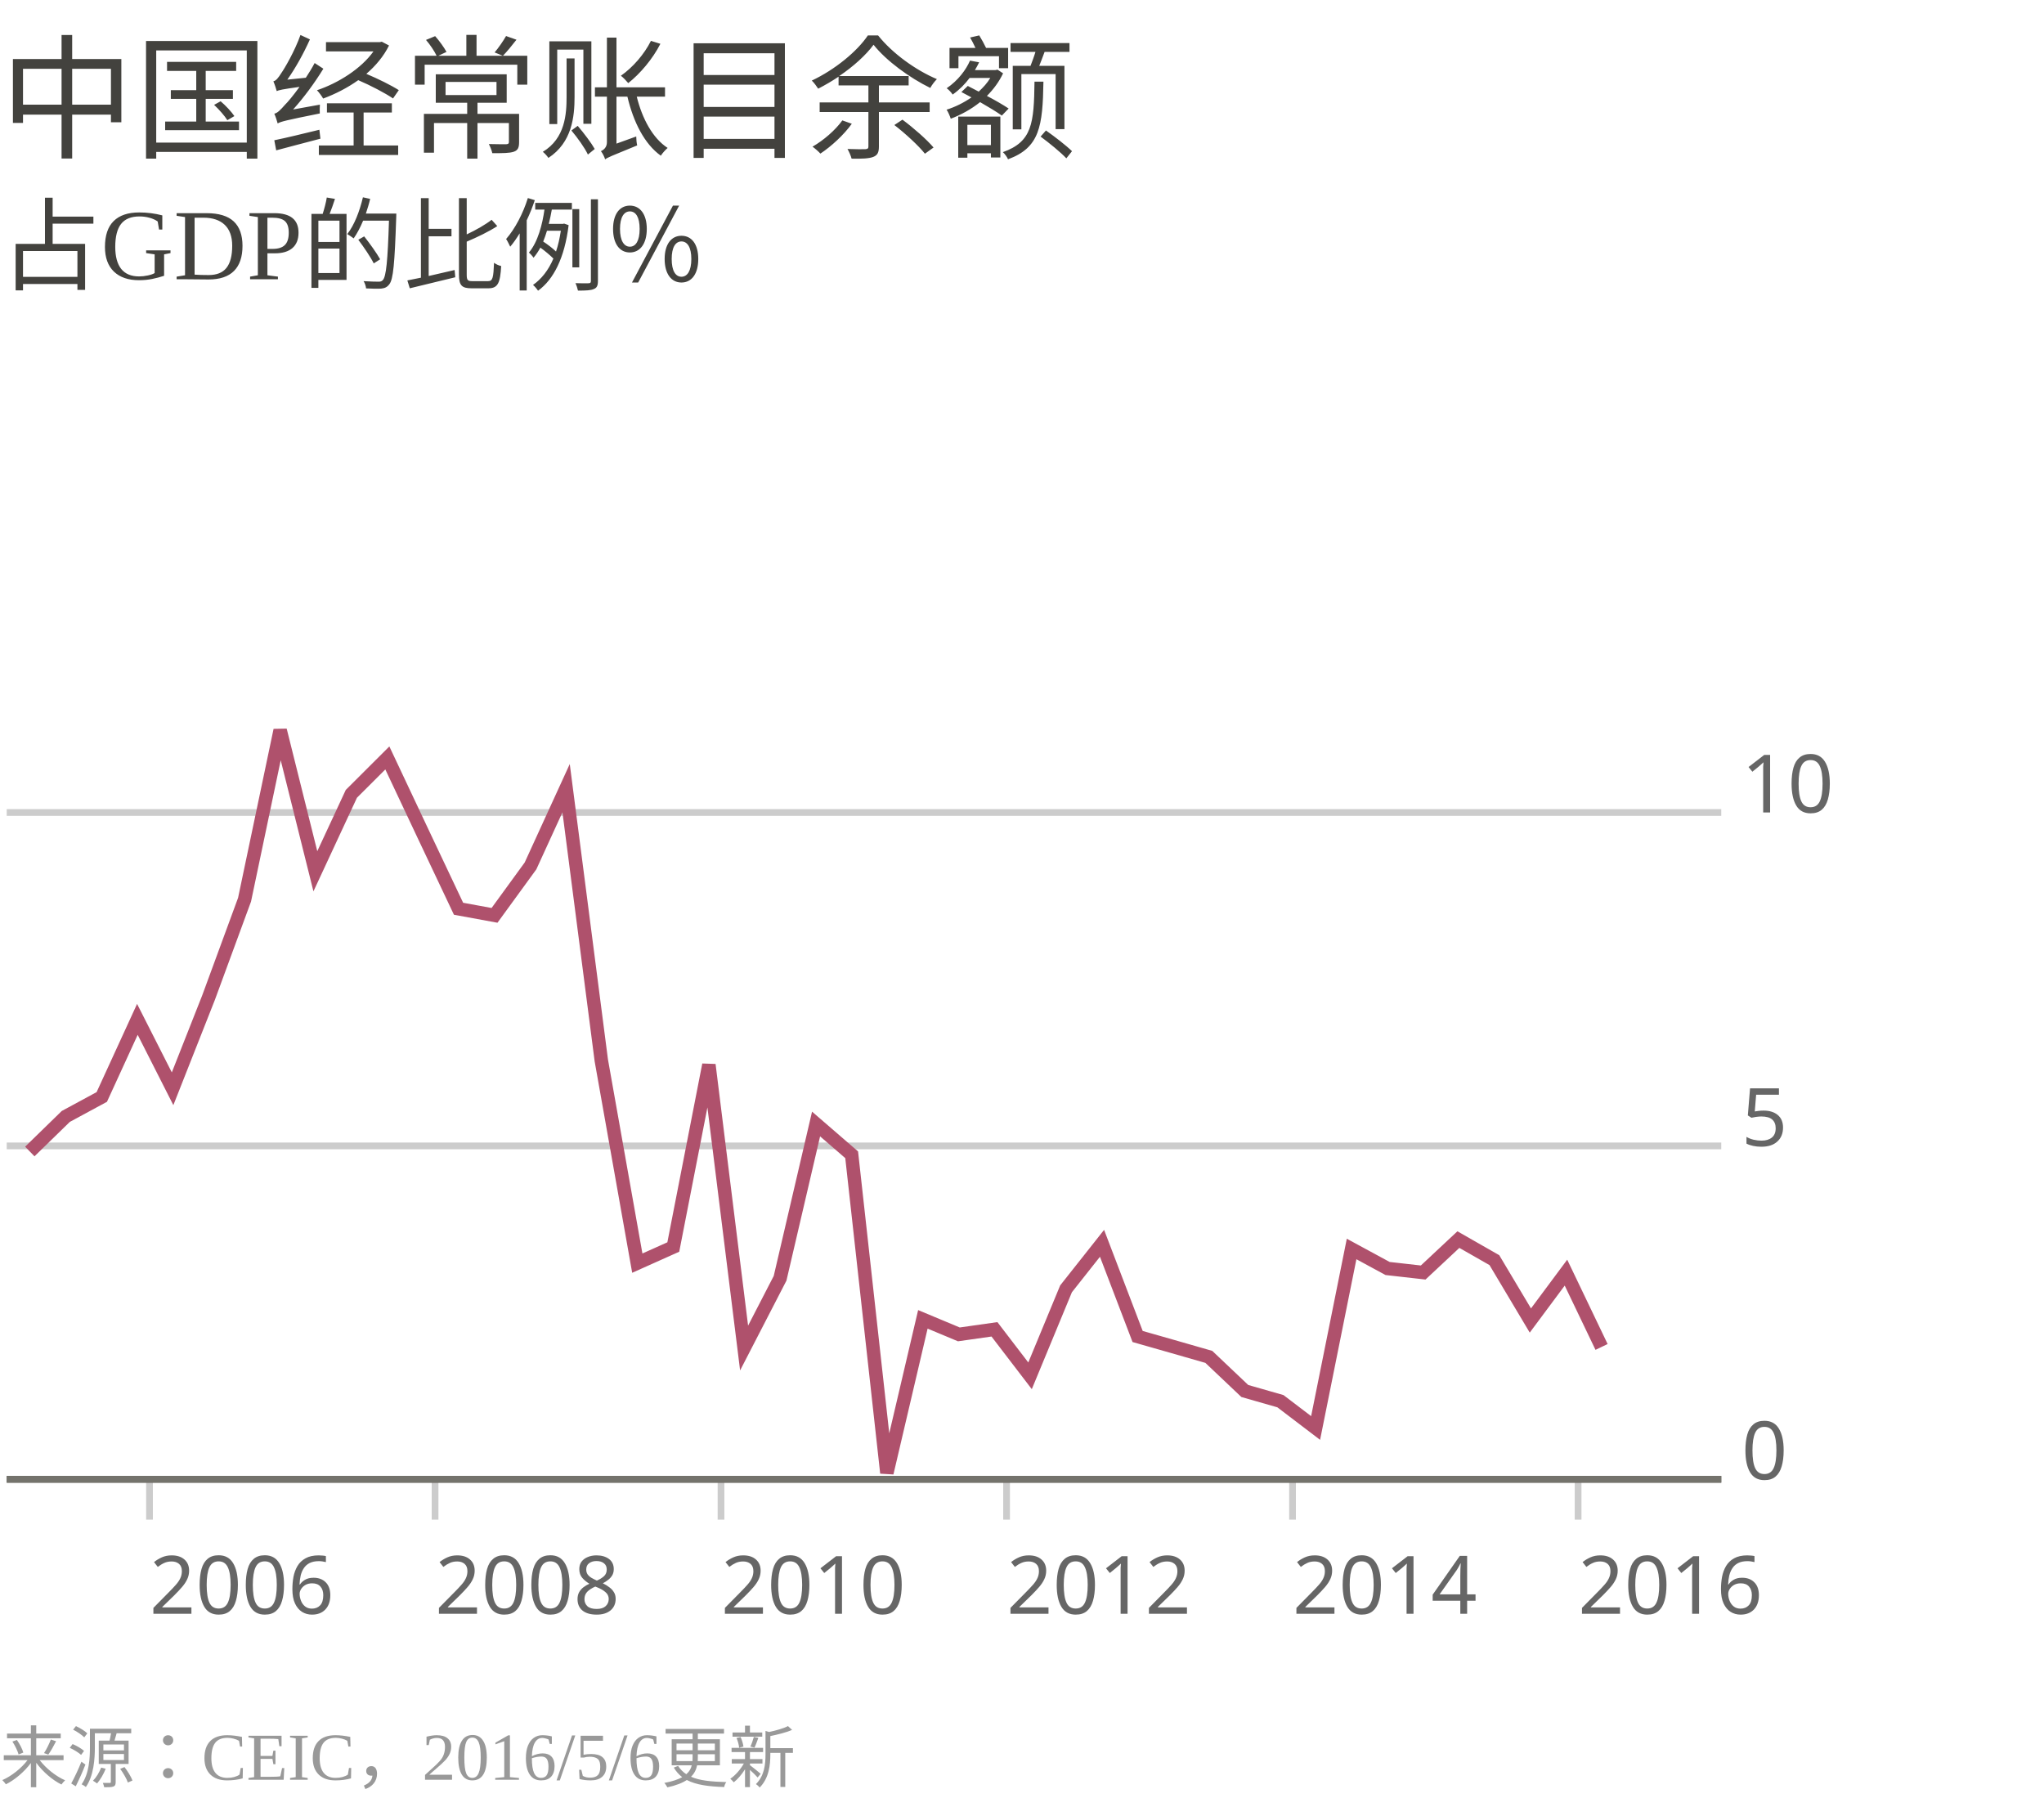
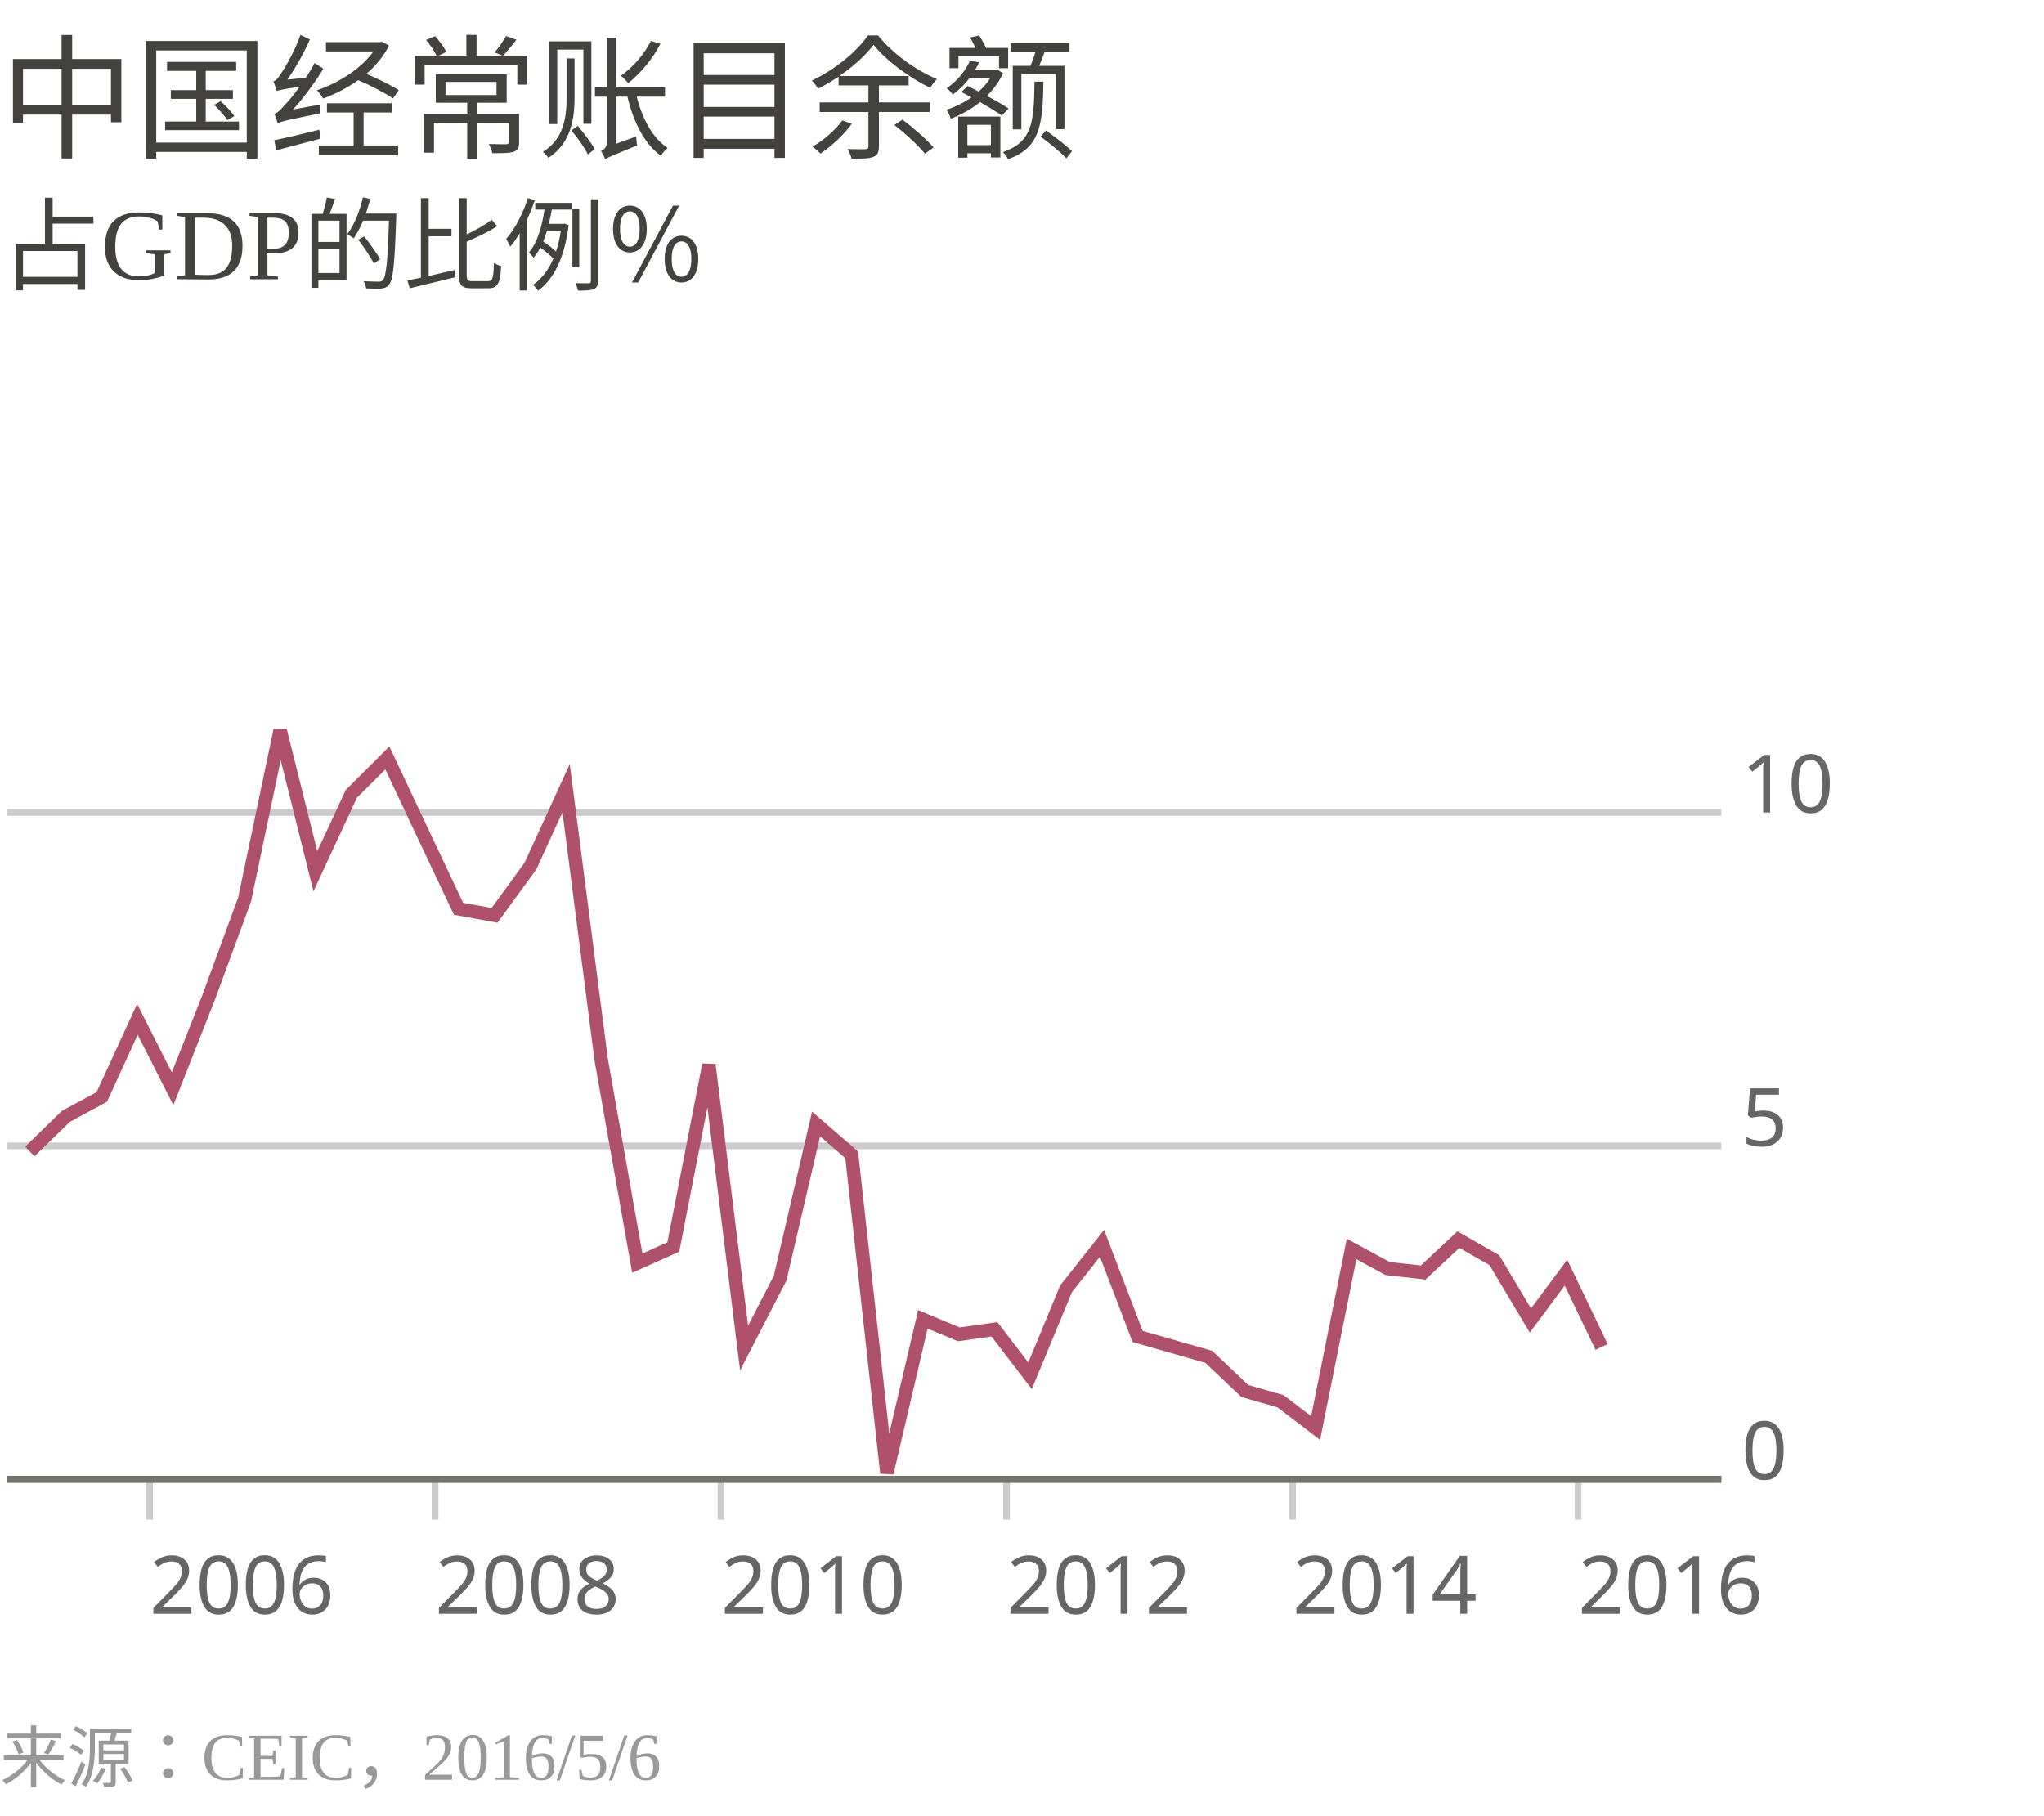
<svg xmlns="http://www.w3.org/2000/svg" viewBox="0 0 304 270">
  <text class="chart-title" fill="#43423e" font-size="20" y="22">中国经常账目余额</text>
  <text class="chart-subtitle" fill="#43423e" font-size="15" y="42">占GDP的比例％</text>
-   <text class="chart-source" font-size="10" fill-opacity="0.4" y="265">来源：CEIC，2016/5/6更新</text>
+   <text class="chart-source" font-size="10" fill-opacity="0.4" y="265">来源：CEIC，2016/5/6</text>
  <g transform="translate(1,100)">
    <g transform="translate(0,120)" class="x axis">
      <g class="tick" style="" transform="translate(21.23546,0)">
        <line y2="6" x2="0" fill="none" stroke="#000" stroke-opacity="0.2" />
        <text dy="0" style="" y="20" x="0" font-family="MetricWeb,sans-serif" fill-opacity="0.6" font-size="12" text-anchor="start">2006</text>
      </g>
      <g class="tick" style="" transform="translate(63.70637,0)">
        <line y2="6" x2="0" fill="none" stroke="#000" stroke-opacity="0.2" />
        <text dy="0" style="" y="20" x="0" font-family="MetricWeb,sans-serif" fill-opacity="0.6" font-size="12" text-anchor="start">2008</text>
      </g>
      <g class="tick" style="" transform="translate(106.2355,0)">
        <line y2="6" x2="0" fill="none" stroke="#000" stroke-opacity="0.2" />
        <text dy="0" style="" y="20" x="0" font-family="MetricWeb,sans-serif" fill-opacity="0.6" font-size="12" text-anchor="start">2010</text>
      </g>
      <g class="tick" style="" transform="translate(148.7064,0)">
        <line y2="6" x2="0" fill="none" stroke="#000" stroke-opacity="0.2" />
        <text dy="0" style="" y="20" x="0" font-family="MetricWeb,sans-serif" fill-opacity="0.6" font-size="12" text-anchor="start">2012</text>
      </g>
      <g class="tick" style="" transform="translate(191.2355,0)">
        <line y2="6" x2="0" fill="none" stroke="#000" stroke-opacity="0.2" />
        <text dy="0" style="" y="20" x="0" font-family="MetricWeb,sans-serif" fill-opacity="0.6" font-size="12" text-anchor="start">2014</text>
      </g>
      <g class="tick" style="" transform="translate(233.7064,0)">
        <line y2="6" x2="0" fill="none" stroke="#000" stroke-opacity="0.2" />
        <text dy="0" style="" y="20" x="0" font-family="MetricWeb,sans-serif" fill-opacity="0.6" font-size="12" text-anchor="start">2016</text>
      </g>
      <path class="domain" d="M0,0V0H255V0" fill="none" stroke="#74736c" />
    </g>
    <g transform="translate(255,0)" class="y axis">
      <g class="tick" style="" transform="translate(0,120)">
        <line x2="-255" y2="0" fill="none" stroke="#000" stroke-opacity="0.2" />
        <text dy="0" style="text-anchor: start;" x="3" y="0" font-family="MetricWeb,sans-serif" fill-opacity="0.6" font-size="12">0</text>
      </g>
      <g class="tick" style="" transform="translate(0,70.41667)">
        <line x2="-255" y2="0" fill="none" stroke="#000" stroke-opacity="0.2" />
        <text dy="0" style="text-anchor: start;" x="3" y="0" font-family="MetricWeb,sans-serif" fill-opacity="0.6" font-size="12">5</text>
      </g>
      <g class="tick" style="" transform="translate(0,20.83333)">
        <line x2="-255" y2="0" fill="none" stroke="#000" stroke-opacity="0.2" />
        <text dy="0" style="text-anchor: start;" x="3" y="0" font-family="MetricWeb,sans-serif" fill-opacity="0.6" font-size="12">10</text>
      </g>
      <path class="domain" d="M-255,1H0V120H-255" fill="none" stroke="#000" stroke-opacity="0" />
      <line class="highlight-line" x1="0" x2="-255" y1="120" y2="120" fill="none" stroke="#74736c" />
    </g>
    <g>
      <path d="M3.433,71.25L8.785,66.035L14.138,63.14L19.432,51.598L24.668,61.922L30.021,48.355L35.373,33.796L40.667,8.6L45.903,29.576L51.256,18.059L56.608,12.72L61.903,23.958L67.197,35.148L72.55,36.131L77.902,28.779L83.196,17.215L88.433,57.714L93.785,87.852L99.138,85.455L104.432,58.352L109.668,100.478L115.021,90.104L120.373,67.159L125.667,71.737L130.903,119.053L136.256,96.211L141.608,98.448L146.903,97.695L152.197,104.609L157.55,91.673L162.902,84.905L168.196,98.762L173.433,100.256L178.785,101.794L184.138,106.867L189.432,108.383L194.668,112.369L200.021,85.747L205.373,88.649L210.667,89.247L215.903,84.351L221.256,87.407L226.608,96.386L231.903,89.265L237.197,100.316" stroke-width="2" fill="none" stroke="#af516c" />
    </g>
  </g>
</svg>
